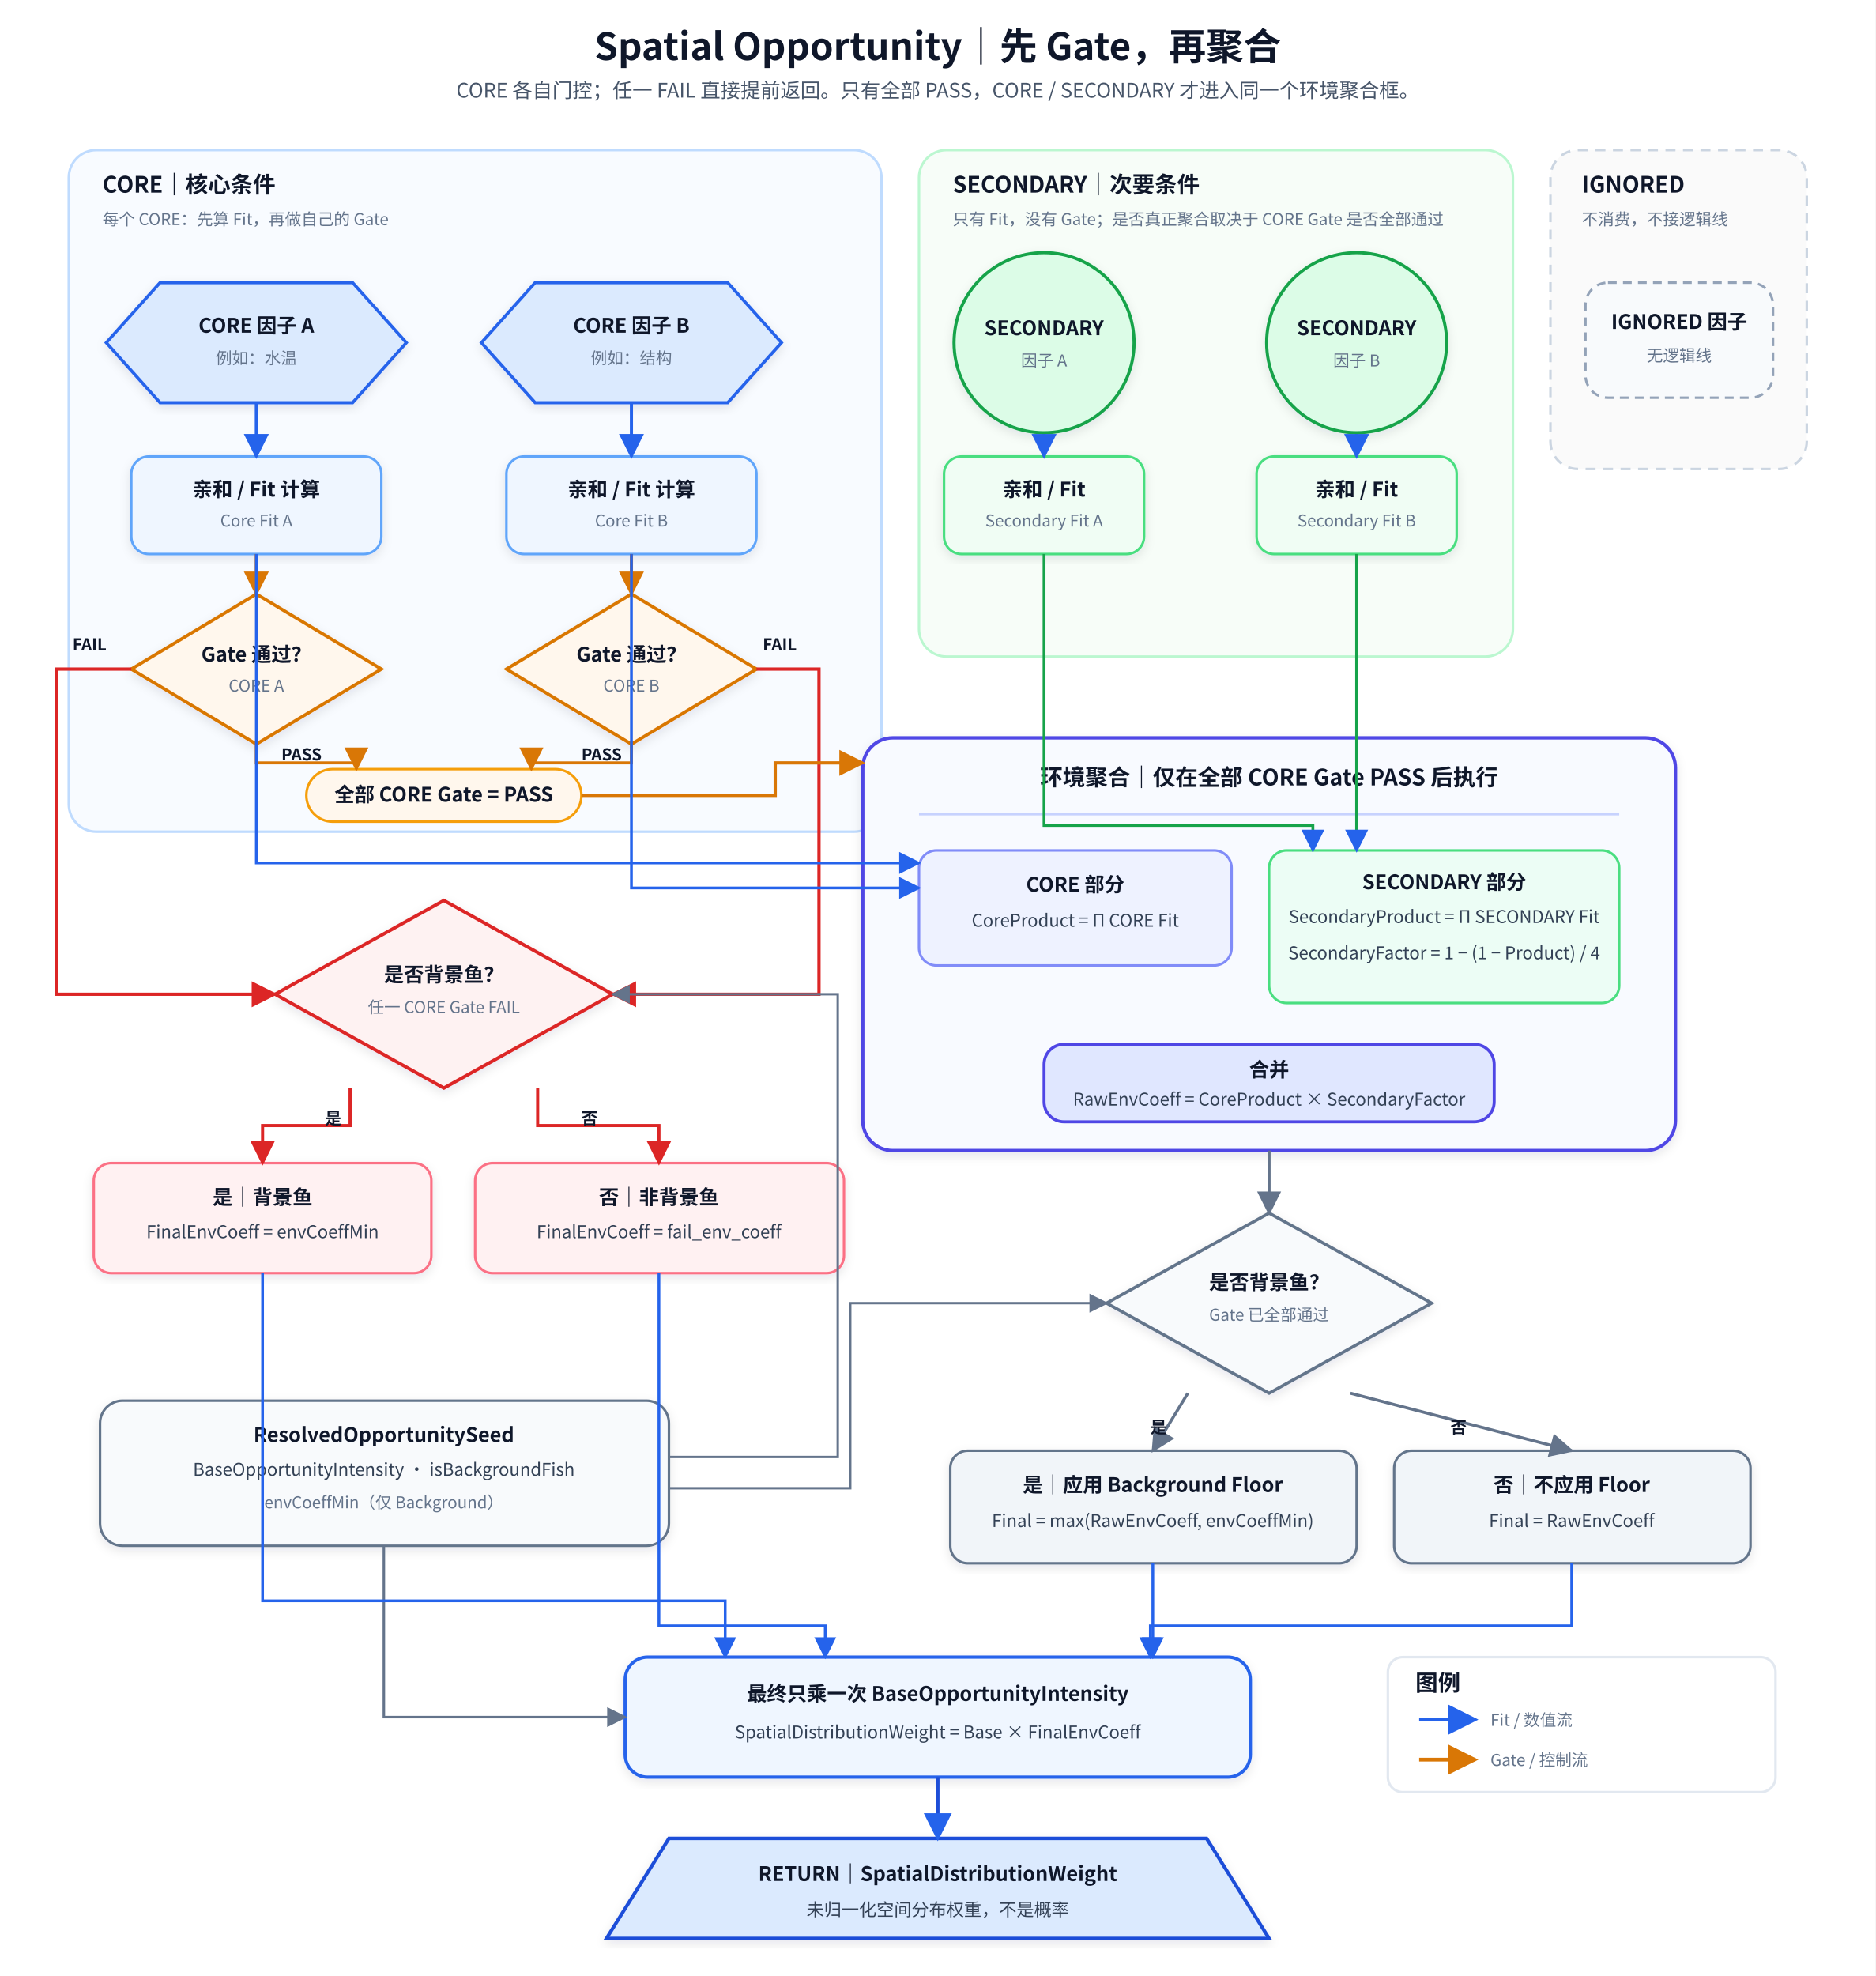
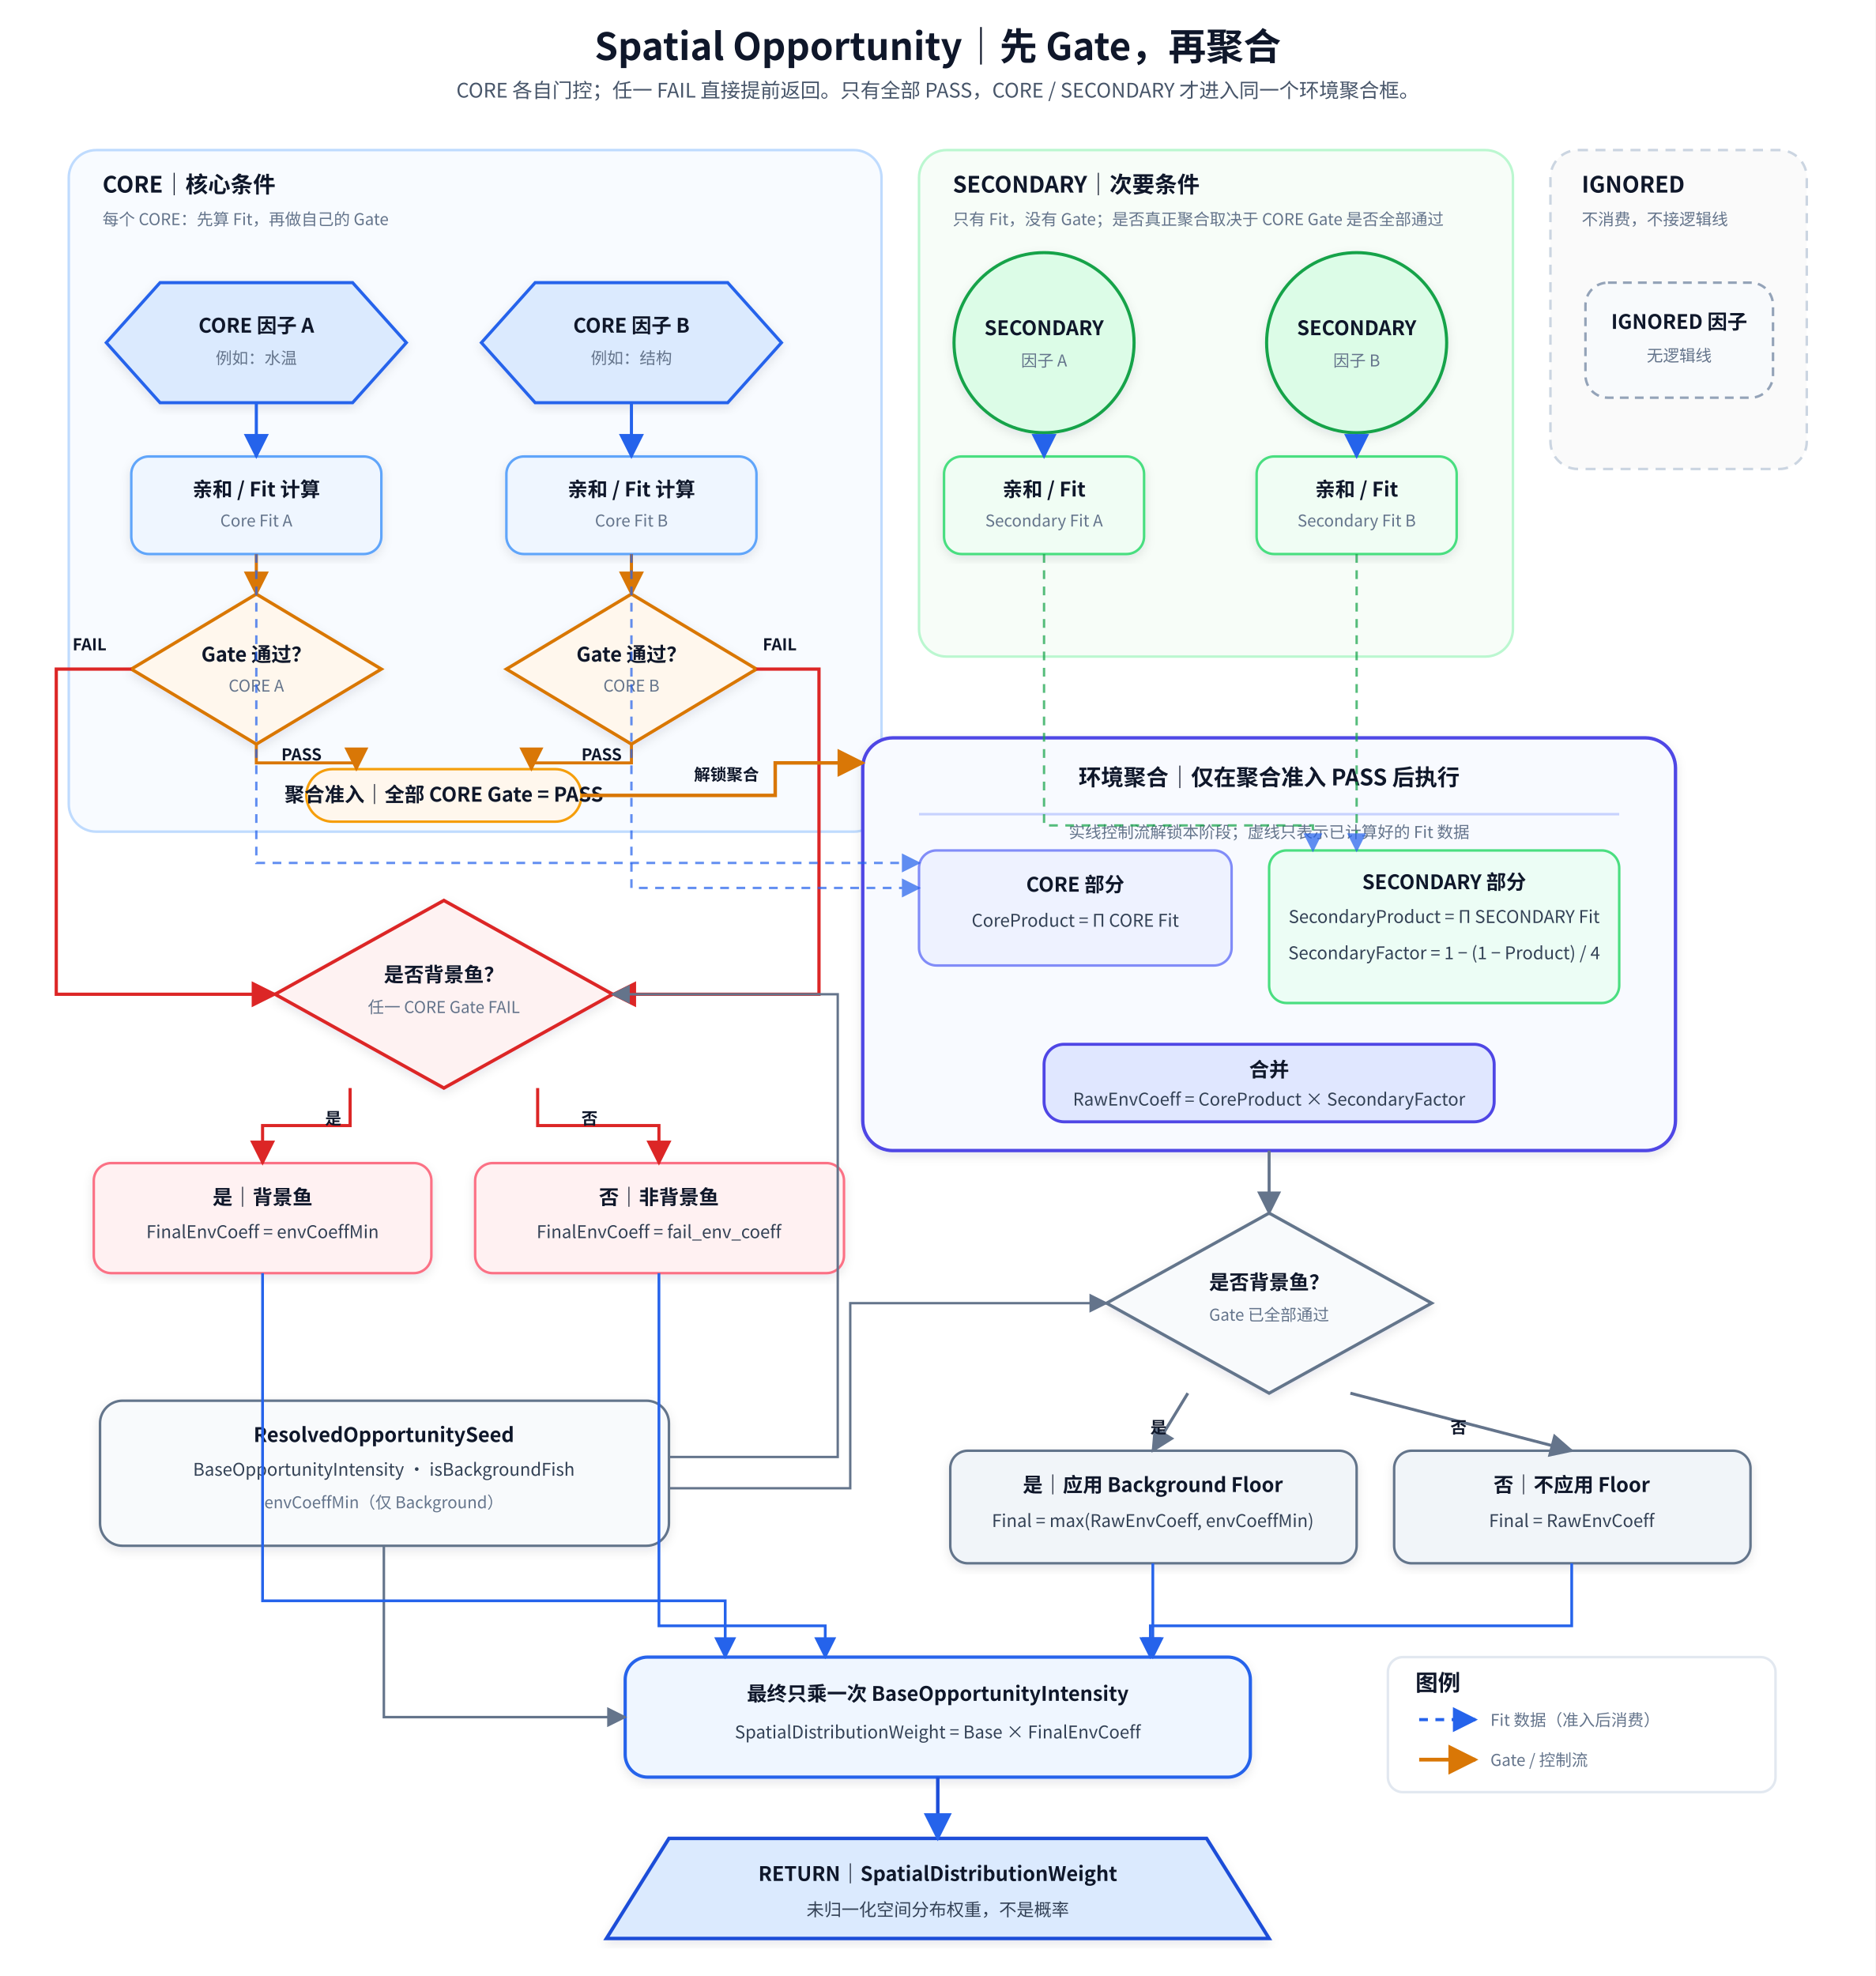
<svg xmlns="http://www.w3.org/2000/svg" width="1500" height="1580" viewBox="0 0 1500 1580">
  <defs>
    <marker id="ab" viewBox="0 0 10 10" refX="9" refY="5" markerWidth="8" markerHeight="8" orient="auto">
      <path d="M0 0L10 5L0 10Z" fill="#2563eb" />
    </marker>
    <marker id="ao" viewBox="0 0 10 10" refX="9" refY="5" markerWidth="8" markerHeight="8" orient="auto">
      <path d="M0 0L10 5L0 10Z" fill="#d97706" />
    </marker>
    <marker id="ar" viewBox="0 0 10 10" refX="9" refY="5" markerWidth="8" markerHeight="8" orient="auto">
      <path d="M0 0L10 5L0 10Z" fill="#dc2626" />
    </marker>
    <marker id="ag" viewBox="0 0 10 10" refX="9" refY="5" markerWidth="8" markerHeight="8" orient="auto">
      <path d="M0 0L10 5L0 10Z" fill="#64748b" />
    </marker>
    <filter id="sh">
      <feDropShadow dx="0" dy="3" stdDeviation="4" flood-color="#0f172a" flood-opacity=".10" />
    </filter>
    <style>
    text{font-family:"Noto Sans CJK SC","Microsoft YaHei",sans-serif;fill:#0f172a}
    .t{font-size:30px;font-weight:700}.st{font-size:16px;fill:#475569}
    .h{font-size:18px;font-weight:700}.n{font-size:16px;font-weight:700}.b{font-size:14px;fill:#334155}.s{font-size:13px;fill:#64748b}.e{font-size:13px;font-weight:700}
  </style>
  </defs>
  <rect width="1500" height="1580" fill="#fff" />
  <text x="750" y="48" text-anchor="middle" class="t">Spatial Opportunity｜先 Gate，再聚合</text>
  <text x="750" y="78" text-anchor="middle" class="st">CORE 各自门控；任一 FAIL 直接提前返回。只有全部 PASS，CORE / SECONDARY 才进入同一个环境聚合框。</text>
  <rect x="55" y="120" width="650" height="545" rx="22" fill="#f8fbff" stroke="#bfdbfe" stroke-width="2" />
  <text x="82" y="154" class="h">CORE｜核心条件</text>
  <text x="82" y="180" class="s">每个 CORE：先算 Fit，再做自己的 Gate</text>
  <rect x="735" y="120" width="475" height="405" rx="22" fill="#f7fdf8" stroke="#bbf7d0" stroke-width="2" />
  <text x="762" y="154" class="h">SECONDARY｜次要条件</text>
  <text x="762" y="180" class="s">只有 Fit，没有 Gate；是否真正聚合取决于 CORE Gate 是否全部通过</text>
  <rect x="1240" y="120" width="205" height="255" rx="22" fill="#fafafa" stroke="#cbd5e1" stroke-width="2" stroke-dasharray="8 6" />
  <text x="1265" y="154" class="h">IGNORED</text>
  <text x="1265" y="180" class="s">不消费，不接逻辑线</text>
  <polygon points="128,226 282,226 325,274 282,322 128,322 85,274" fill="#dbeafe" stroke="#2563eb" stroke-width="2.5" filter="url(#sh)" />
  <text x="205" y="266" text-anchor="middle" class="n">CORE 因子 A</text>
  <text x="205" y="291" text-anchor="middle" class="s">例如：水温</text>
  <polygon points="428,226 582,226 625,274 582,322 428,322 385,274" fill="#dbeafe" stroke="#2563eb" stroke-width="2.5" filter="url(#sh)" />
  <text x="505" y="266" text-anchor="middle" class="n">CORE 因子 B</text>
  <text x="505" y="291" text-anchor="middle" class="s">例如：结构</text>
  <rect x="105" y="365" width="200" height="78" rx="14" fill="#eff6ff" stroke="#60a5fa" stroke-width="2" filter="url(#sh)" />
  <text x="205" y="397" text-anchor="middle" class="n">亲和 / Fit 计算</text>
  <text x="205" y="421" text-anchor="middle" class="s">Core Fit A</text>
  <rect x="405" y="365" width="200" height="78" rx="14" fill="#eff6ff" stroke="#60a5fa" stroke-width="2" filter="url(#sh)" />
  <text x="505" y="397" text-anchor="middle" class="n">亲和 / Fit 计算</text>
  <text x="505" y="421" text-anchor="middle" class="s">Core Fit B</text>
  <polygon points="205,475 305,535 205,595 105,535" fill="#fff7ed" stroke="#d97706" stroke-width="2.6" filter="url(#sh)" />
  <text x="205" y="529" text-anchor="middle" class="n">Gate 通过？</text>
  <text x="205" y="553" text-anchor="middle" class="s">CORE A</text>
  <polygon points="505,475 605,535 505,595 405,535" fill="#fff7ed" stroke="#d97706" stroke-width="2.6" filter="url(#sh)" />
  <text x="505" y="529" text-anchor="middle" class="n">Gate 通过？</text>
  <text x="505" y="553" text-anchor="middle" class="s">CORE B</text>
  <rect x="245" y="615" width="220" height="42" rx="21" fill="#fff7ed" stroke="#f59e0b" stroke-width="2" />
-   <text x="355" y="641" text-anchor="middle" class="n">全部 CORE Gate = PASS</text>
+   <text x="355" y="641" text-anchor="middle" class="n">聚合准入｜全部 CORE Gate = PASS</text>
  <circle cx="835" cy="274" r="72" fill="#dcfce7" stroke="#16a34a" stroke-width="2.5" filter="url(#sh)" />
  <text x="835" y="268" text-anchor="middle" class="n">SECONDARY</text>
  <text x="835" y="293" text-anchor="middle" class="s">因子 A</text>
  <circle cx="1085" cy="274" r="72" fill="#dcfce7" stroke="#16a34a" stroke-width="2.5" filter="url(#sh)" />
  <text x="1085" y="268" text-anchor="middle" class="n">SECONDARY</text>
  <text x="1085" y="293" text-anchor="middle" class="s">因子 B</text>
  <rect x="755" y="365" width="160" height="78" rx="14" fill="#f0fdf4" stroke="#4ade80" stroke-width="2" filter="url(#sh)" />
  <text x="835" y="397" text-anchor="middle" class="n">亲和 / Fit</text>
  <text x="835" y="421" text-anchor="middle" class="s">Secondary Fit A</text>
  <rect x="1005" y="365" width="160" height="78" rx="14" fill="#f0fdf4" stroke="#4ade80" stroke-width="2" filter="url(#sh)" />
  <text x="1085" y="397" text-anchor="middle" class="n">亲和 / Fit</text>
  <text x="1085" y="421" text-anchor="middle" class="s">Secondary Fit B</text>
  <rect x="1268" y="226" width="150" height="92" rx="18" fill="#f8fafc" stroke="#94a3b8" stroke-width="2" stroke-dasharray="7 5" />
  <text x="1343" y="263" text-anchor="middle" class="n">IGNORED 因子</text>
  <text x="1343" y="289" text-anchor="middle" class="s">无逻辑线</text>
  <polygon points="355,720 490,795 355,870 220,795" fill="#fef2f2" stroke="#dc2626" stroke-width="2.7" filter="url(#sh)" />
  <text x="355" y="785" text-anchor="middle" class="n">是否背景鱼？</text>
  <text x="355" y="810" text-anchor="middle" class="s">任一 CORE Gate FAIL</text>
  <rect x="75" y="930" width="270" height="88" rx="14" fill="#fff1f2" stroke="#fb7185" stroke-width="2" filter="url(#sh)" />
  <text x="210" y="963" text-anchor="middle" class="n">是｜背景鱼</text>
  <text x="210" y="990" text-anchor="middle" class="b">FinalEnvCoeff = envCoeffMin</text>
  <rect x="380" y="930" width="295" height="88" rx="14" fill="#fff1f2" stroke="#fb7185" stroke-width="2" filter="url(#sh)" />
  <text x="527" y="963" text-anchor="middle" class="n">否｜非背景鱼</text>
  <text x="527" y="990" text-anchor="middle" class="b">FinalEnvCoeff = fail_env_coeff</text>
  <rect x="690" y="590" width="650" height="330" rx="24" fill="#f8faff" stroke="#4f46e5" stroke-width="2.7" filter="url(#sh)" />
-   <text x="1015" y="628" text-anchor="middle" class="h">环境聚合｜仅在全部 CORE Gate PASS 后执行</text>
+   <text x="1015" y="628" text-anchor="middle" class="h">环境聚合｜仅在聚合准入 PASS 后执行</text>
  <line x1="735" y1="651" x2="1295" y2="651" stroke="#c7d2fe" stroke-width="2" />
+   <text x="1015" y="670" text-anchor="middle" class="s">实线控制流解锁本阶段；虚线只表示已计算好的 Fit 数据</text>
  <rect x="735" y="680" width="250" height="92" rx="14" fill="#eef2ff" stroke="#818cf8" stroke-width="2" />
  <text x="860" y="713" text-anchor="middle" class="n">CORE 部分</text>
  <text x="860" y="741" text-anchor="middle" class="b">CoreProduct = Π CORE Fit</text>
  <rect x="1015" y="680" width="280" height="122" rx="14" fill="#ecfdf5" stroke="#4ade80" stroke-width="2" />
  <text x="1155" y="711" text-anchor="middle" class="n">SECONDARY 部分</text>
  <text x="1155" y="738" text-anchor="middle" class="b">SecondaryProduct = Π SECONDARY Fit</text>
  <text x="1155" y="767" text-anchor="middle" class="b">SecondaryFactor = 1 − (1 − Product) / 4</text>
  <rect x="835" y="835" width="360" height="62" rx="16" fill="#e0e7ff" stroke="#4f46e5" stroke-width="2.4" />
  <text x="1015" y="861" text-anchor="middle" class="n">合并</text>
  <text x="1015" y="884" text-anchor="middle" class="b">RawEnvCoeff = CoreProduct × SecondaryFactor</text>
  <polygon points="1015,970 1145,1042 1015,1114 885,1042" fill="#f8fafc" stroke="#64748b" stroke-width="2.5" filter="url(#sh)" />
  <text x="1015" y="1031" text-anchor="middle" class="n">是否背景鱼？</text>
  <text x="1015" y="1056" text-anchor="middle" class="s">Gate 已全部通过</text>
  <rect x="760" y="1160" width="325" height="90" rx="14" fill="#f1f5f9" stroke="#64748b" stroke-width="2" filter="url(#sh)" />
  <text x="922" y="1193" text-anchor="middle" class="n">是｜应用 Background Floor</text>
  <text x="922" y="1221" text-anchor="middle" class="b">Final = max(RawEnvCoeff, envCoeffMin)</text>
  <rect x="1115" y="1160" width="285" height="90" rx="14" fill="#f1f5f9" stroke="#64748b" stroke-width="2" filter="url(#sh)" />
  <text x="1257" y="1193" text-anchor="middle" class="n">否｜不应用 Floor</text>
  <text x="1257" y="1221" text-anchor="middle" class="b">Final = RawEnvCoeff</text>
  <rect x="80" y="1120" width="455" height="116" rx="18" fill="#f8fafc" stroke="#64748b" stroke-width="2" filter="url(#sh)" />
  <text x="307" y="1153" text-anchor="middle" class="n">ResolvedOpportunitySeed</text>
  <text x="307" y="1180" text-anchor="middle" class="b">BaseOpportunityIntensity · isBackgroundFish</text>
  <text x="307" y="1206" text-anchor="middle" class="s">envCoeffMin（仅 Background）</text>
  <rect x="500" y="1325" width="500" height="96" rx="18" fill="#eff6ff" stroke="#2563eb" stroke-width="2.6" filter="url(#sh)" />
  <text x="750" y="1360" text-anchor="middle" class="n">最终只乘一次 BaseOpportunityIntensity</text>
  <text x="750" y="1390" text-anchor="middle" class="b">SpatialDistributionWeight = Base × FinalEnvCoeff</text>
  <polygon points="535,1470 965,1470 1015,1550 485,1550" fill="#dbeafe" stroke="#1d4ed8" stroke-width="2.8" filter="url(#sh)" />
  <text x="750" y="1504" text-anchor="middle" class="n">RETURN｜SpatialDistributionWeight</text>
  <text x="750" y="1532" text-anchor="middle" class="b">未归一化空间分布权重，不是概率</text>
  <path d="M205 322L205 365" fill="none" stroke="#2563eb" stroke-width="2.5" marker-end="url(#ab)" />
  <path d="M505 322L505 365" fill="none" stroke="#2563eb" stroke-width="2.5" marker-end="url(#ab)" />
  <path d="M205 443L205 475" fill="none" stroke="#d97706" stroke-width="2.5" marker-end="url(#ao)" />
  <path d="M505 443L505 475" fill="none" stroke="#d97706" stroke-width="2.5" marker-end="url(#ao)" />
  <path d="M205 595L205 610L285 610L285 615" fill="none" stroke="#d97706" stroke-width="2.4" marker-end="url(#ao)" />
  <path d="M505 595L505 610L425 610L425 615" fill="none" stroke="#d97706" stroke-width="2.4" marker-end="url(#ao)" />
  <text x="225" y="608" class="e">PASS</text>
  <text x="465" y="608" class="e">PASS</text>
  <path d="M105 535L45 535L45 795L220 795" fill="none" stroke="#dc2626" stroke-width="2.6" marker-end="url(#ar)" />
  <path d="M605 535L655 535L655 795L490 795" fill="none" stroke="#dc2626" stroke-width="2.6" marker-end="url(#ar)" />
  <text x="58" y="520" class="e">FAIL</text>
  <text x="610" y="520" class="e">FAIL</text>
-   <path d="M465 636L620 636L620 610L690 610" fill="none" stroke="#d97706" stroke-width="2.6" marker-end="url(#ao)" />
-   <path d="M205 443L205 690L735 690" fill="none" stroke="#2563eb" stroke-width="2.2" marker-end="url(#ab)" />
-   <path d="M505 443L505 710L735 710" fill="none" stroke="#2563eb" stroke-width="2.2" marker-end="url(#ab)" />
+   <path d="M465 636L620 636L620 610L690 610" fill="none" stroke="#d97706" stroke-width="2.8" marker-end="url(#ao)" />
+   <text x="555" y="624" class="e">解锁聚合</text>
+   <path d="M205 443L205 690L735 690" fill="none" stroke="#2563eb" stroke-width="1.9" stroke-dasharray="7 6" opacity=".72" marker-end="url(#ab)" />
+   <path d="M505 443L505 710L735 710" fill="none" stroke="#2563eb" stroke-width="1.9" stroke-dasharray="7 6" opacity=".72" marker-end="url(#ab)" />
  <path d="M835 346L835 365" fill="none" stroke="#16a34a" stroke-width="2.5" marker-end="url(#ab)" />
  <path d="M1085 346L1085 365" fill="none" stroke="#16a34a" stroke-width="2.5" marker-end="url(#ab)" />
-   <path d="M835 443L835 660L1050 660L1050 680" fill="none" stroke="#16a34a" stroke-width="2.3" marker-end="url(#ab)" />
-   <path d="M1085 443L1085 680" fill="none" stroke="#16a34a" stroke-width="2.3" marker-end="url(#ab)" />
+   <path d="M835 443L835 660L1050 660L1050 680" fill="none" stroke="#16a34a" stroke-width="1.9" stroke-dasharray="7 6" opacity=".72" marker-end="url(#ab)" />
+   <path d="M1085 443L1085 680" fill="none" stroke="#16a34a" stroke-width="1.9" stroke-dasharray="7 6" opacity=".72" marker-end="url(#ab)" />
  <path d="M280 870L280 900L210 900L210 930" fill="none" stroke="#dc2626" stroke-width="2.5" marker-end="url(#ar)" />
  <path d="M430 870L430 900L527 900L527 930" fill="none" stroke="#dc2626" stroke-width="2.5" marker-end="url(#ar)" />
  <text x="260" y="899" class="e">是</text>
  <text x="465" y="899" class="e">否</text>
  <path d="M1015 920L1015 970" fill="none" stroke="#64748b" stroke-width="2.4" marker-end="url(#ag)" />
  <path d="M950 1114L922 1160" fill="none" stroke="#64748b" stroke-width="2.4" marker-end="url(#ag)" />
  <path d="M1080 1114L1257 1160" fill="none" stroke="#64748b" stroke-width="2.4" marker-end="url(#ag)" />
  <text x="920" y="1146" class="e">是</text>
  <text x="1160" y="1146" class="e">否</text>
  <path d="M535 1165L670 1165L670 795L490 795" fill="none" stroke="#64748b" stroke-width="1.9" marker-end="url(#ag)" />
  <path d="M535 1190L680 1190L680 1042L885 1042" fill="none" stroke="#64748b" stroke-width="1.9" marker-end="url(#ag)" />
  <path d="M307 1236L307 1373L500 1373" fill="none" stroke="#64748b" stroke-width="2.0" marker-end="url(#ag)" />
  <path d="M210 1018L210 1280L580 1280L580 1325" fill="none" stroke="#2563eb" stroke-width="2.2" marker-end="url(#ab)" />
  <path d="M527 1018L527 1300L660 1300L660 1325" fill="none" stroke="#2563eb" stroke-width="2.2" marker-end="url(#ab)" />
  <path d="M922 1250L922 1325" fill="none" stroke="#2563eb" stroke-width="2.2" marker-end="url(#ab)" />
  <path d="M1257 1250L1257 1300L920 1300L920 1325" fill="none" stroke="#2563eb" stroke-width="2.2" marker-end="url(#ab)" />
  <path d="M750 1421L750 1470" fill="none" stroke="#1d4ed8" stroke-width="2.8" marker-end="url(#ab)" />
  <rect x="1110" y="1325" width="310" height="108" rx="12" fill="#fff" stroke="#e2e8f0" stroke-width="2" />
  <text x="1132" y="1352" class="h">图例</text>
-   <line x1="1135" y1="1375" x2="1180" y2="1375" stroke="#2563eb" stroke-width="3" marker-end="url(#ab)" />
-   <text x="1192" y="1380" class="s">Fit / 数值流</text>
+   <line x1="1135" y1="1375" x2="1180" y2="1375" stroke="#2563eb" stroke-width="2.5" stroke-dasharray="7 6" marker-end="url(#ab)" />
+   <text x="1192" y="1380" class="s">Fit 数据（准入后消费）</text>
  <line x1="1135" y1="1407" x2="1180" y2="1407" stroke="#d97706" stroke-width="3" marker-end="url(#ao)" />
  <text x="1192" y="1412" class="s">Gate / 控制流</text>
</svg>
